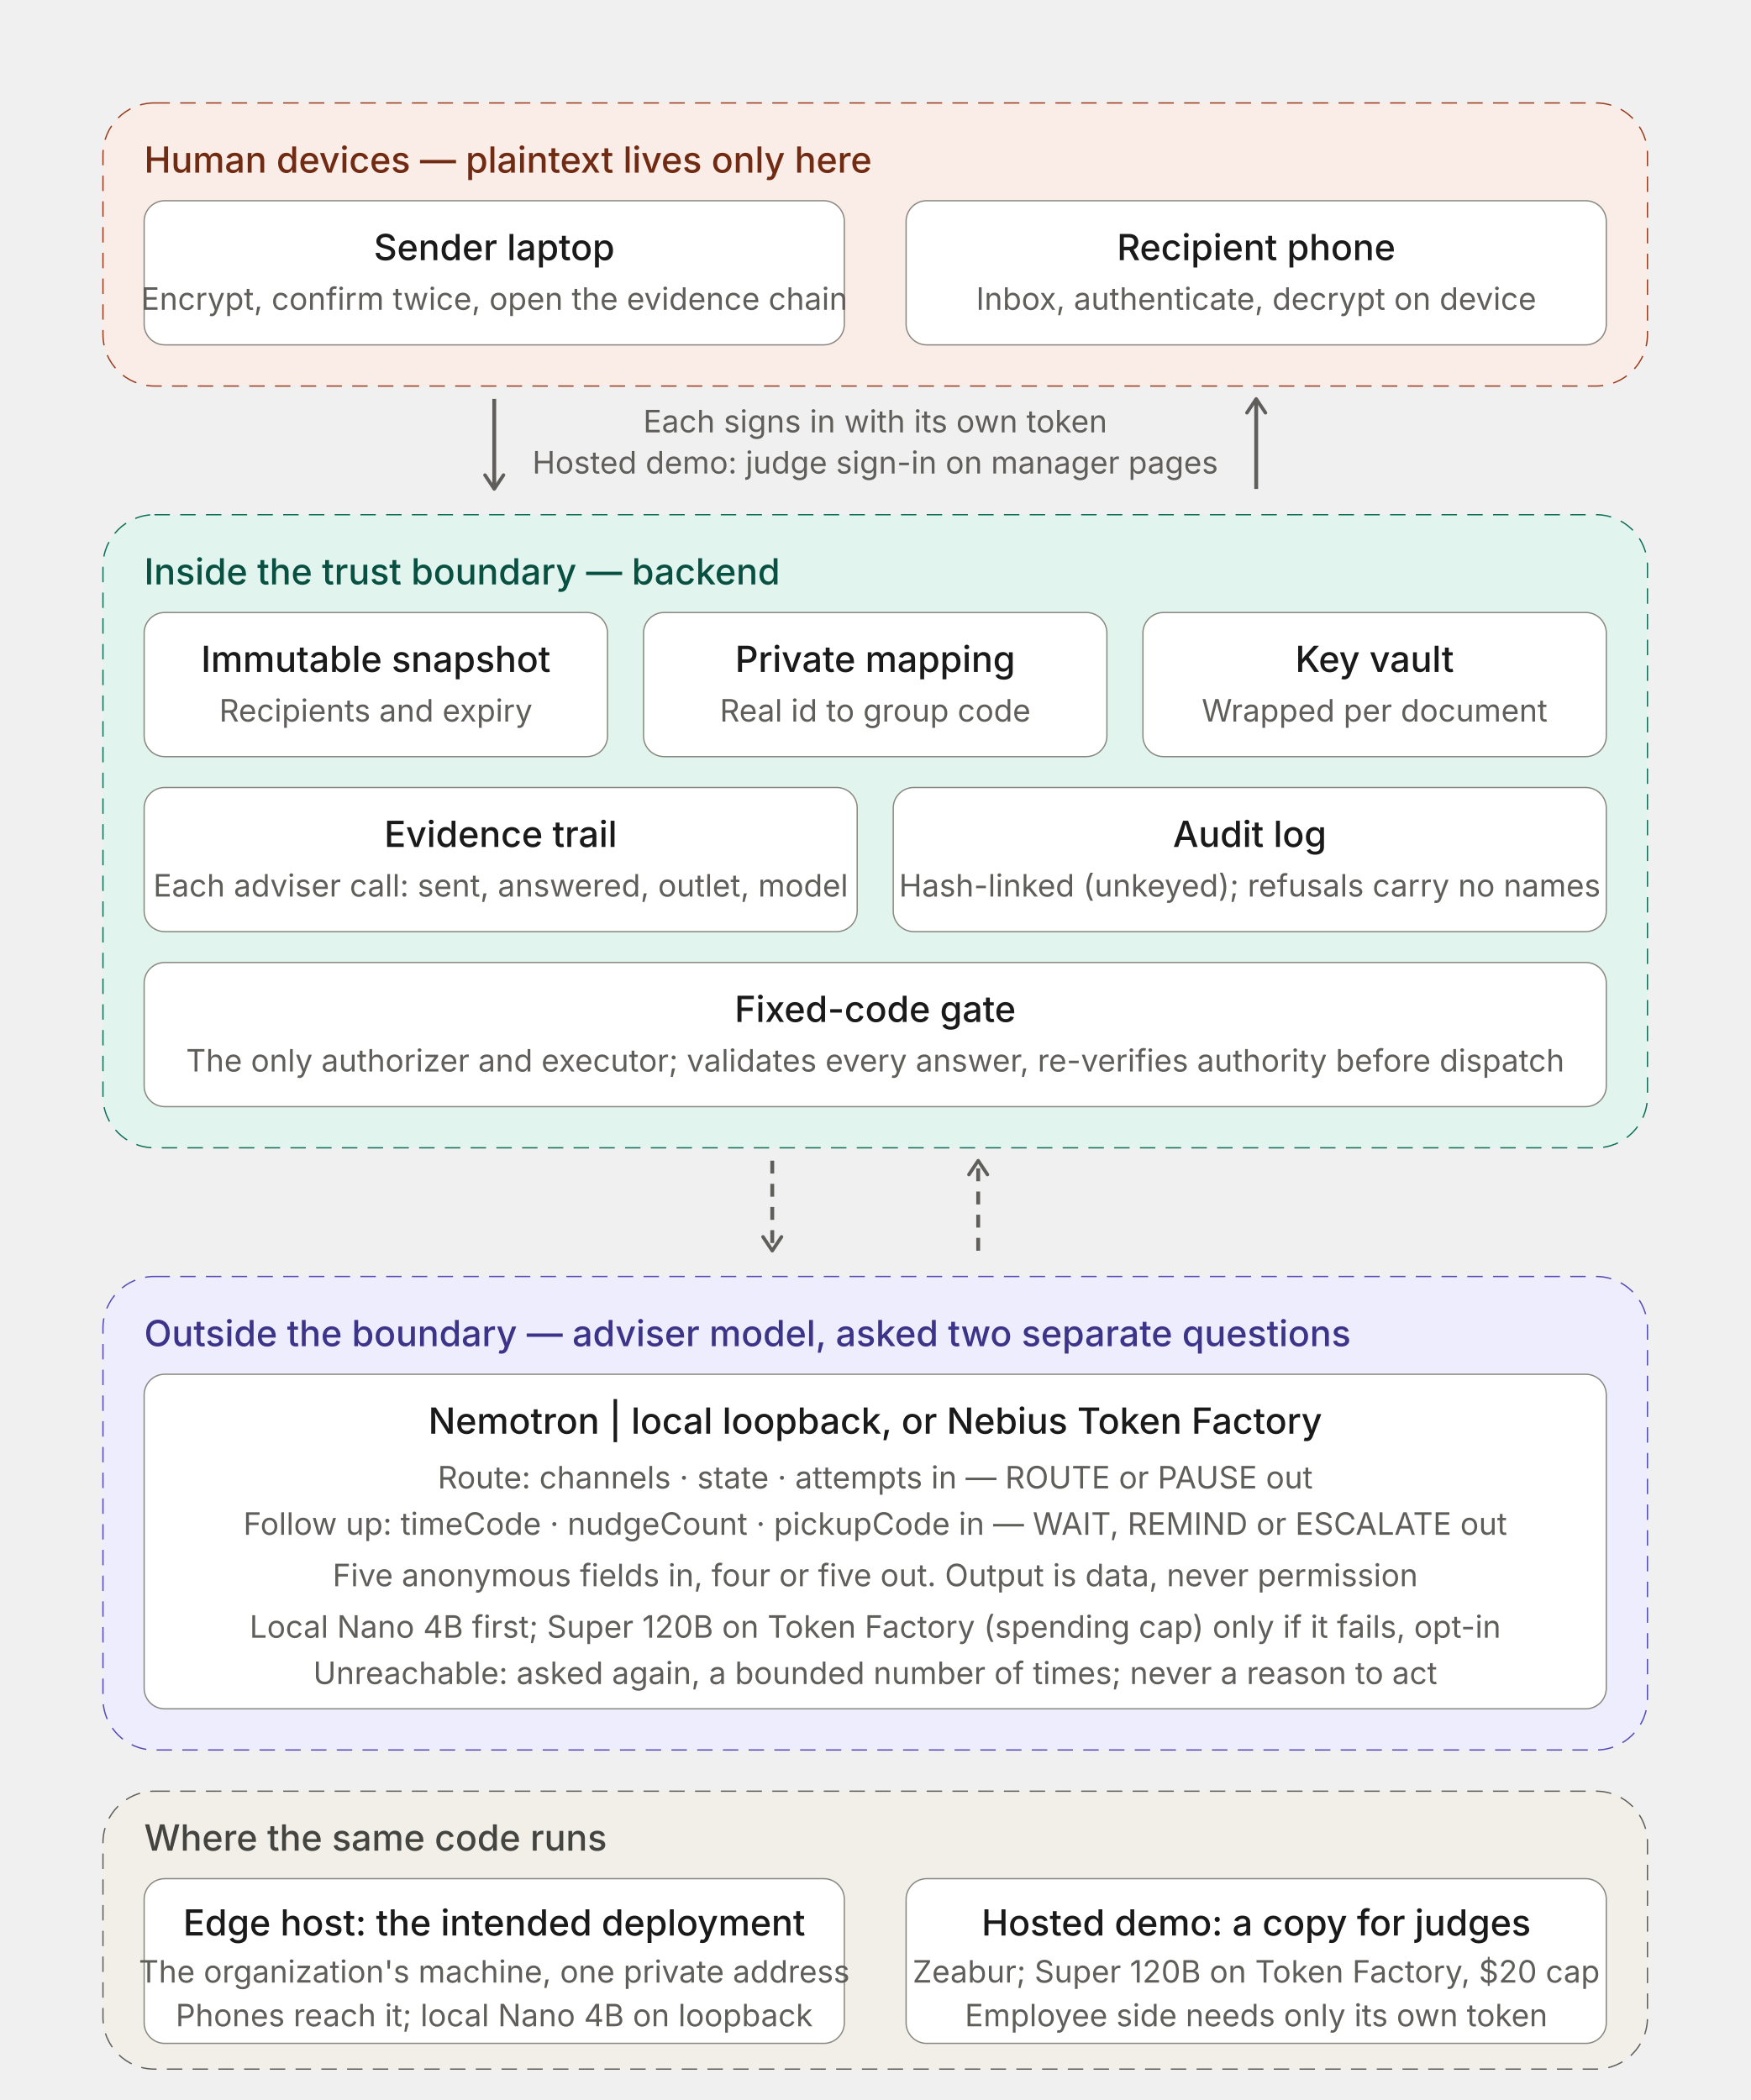
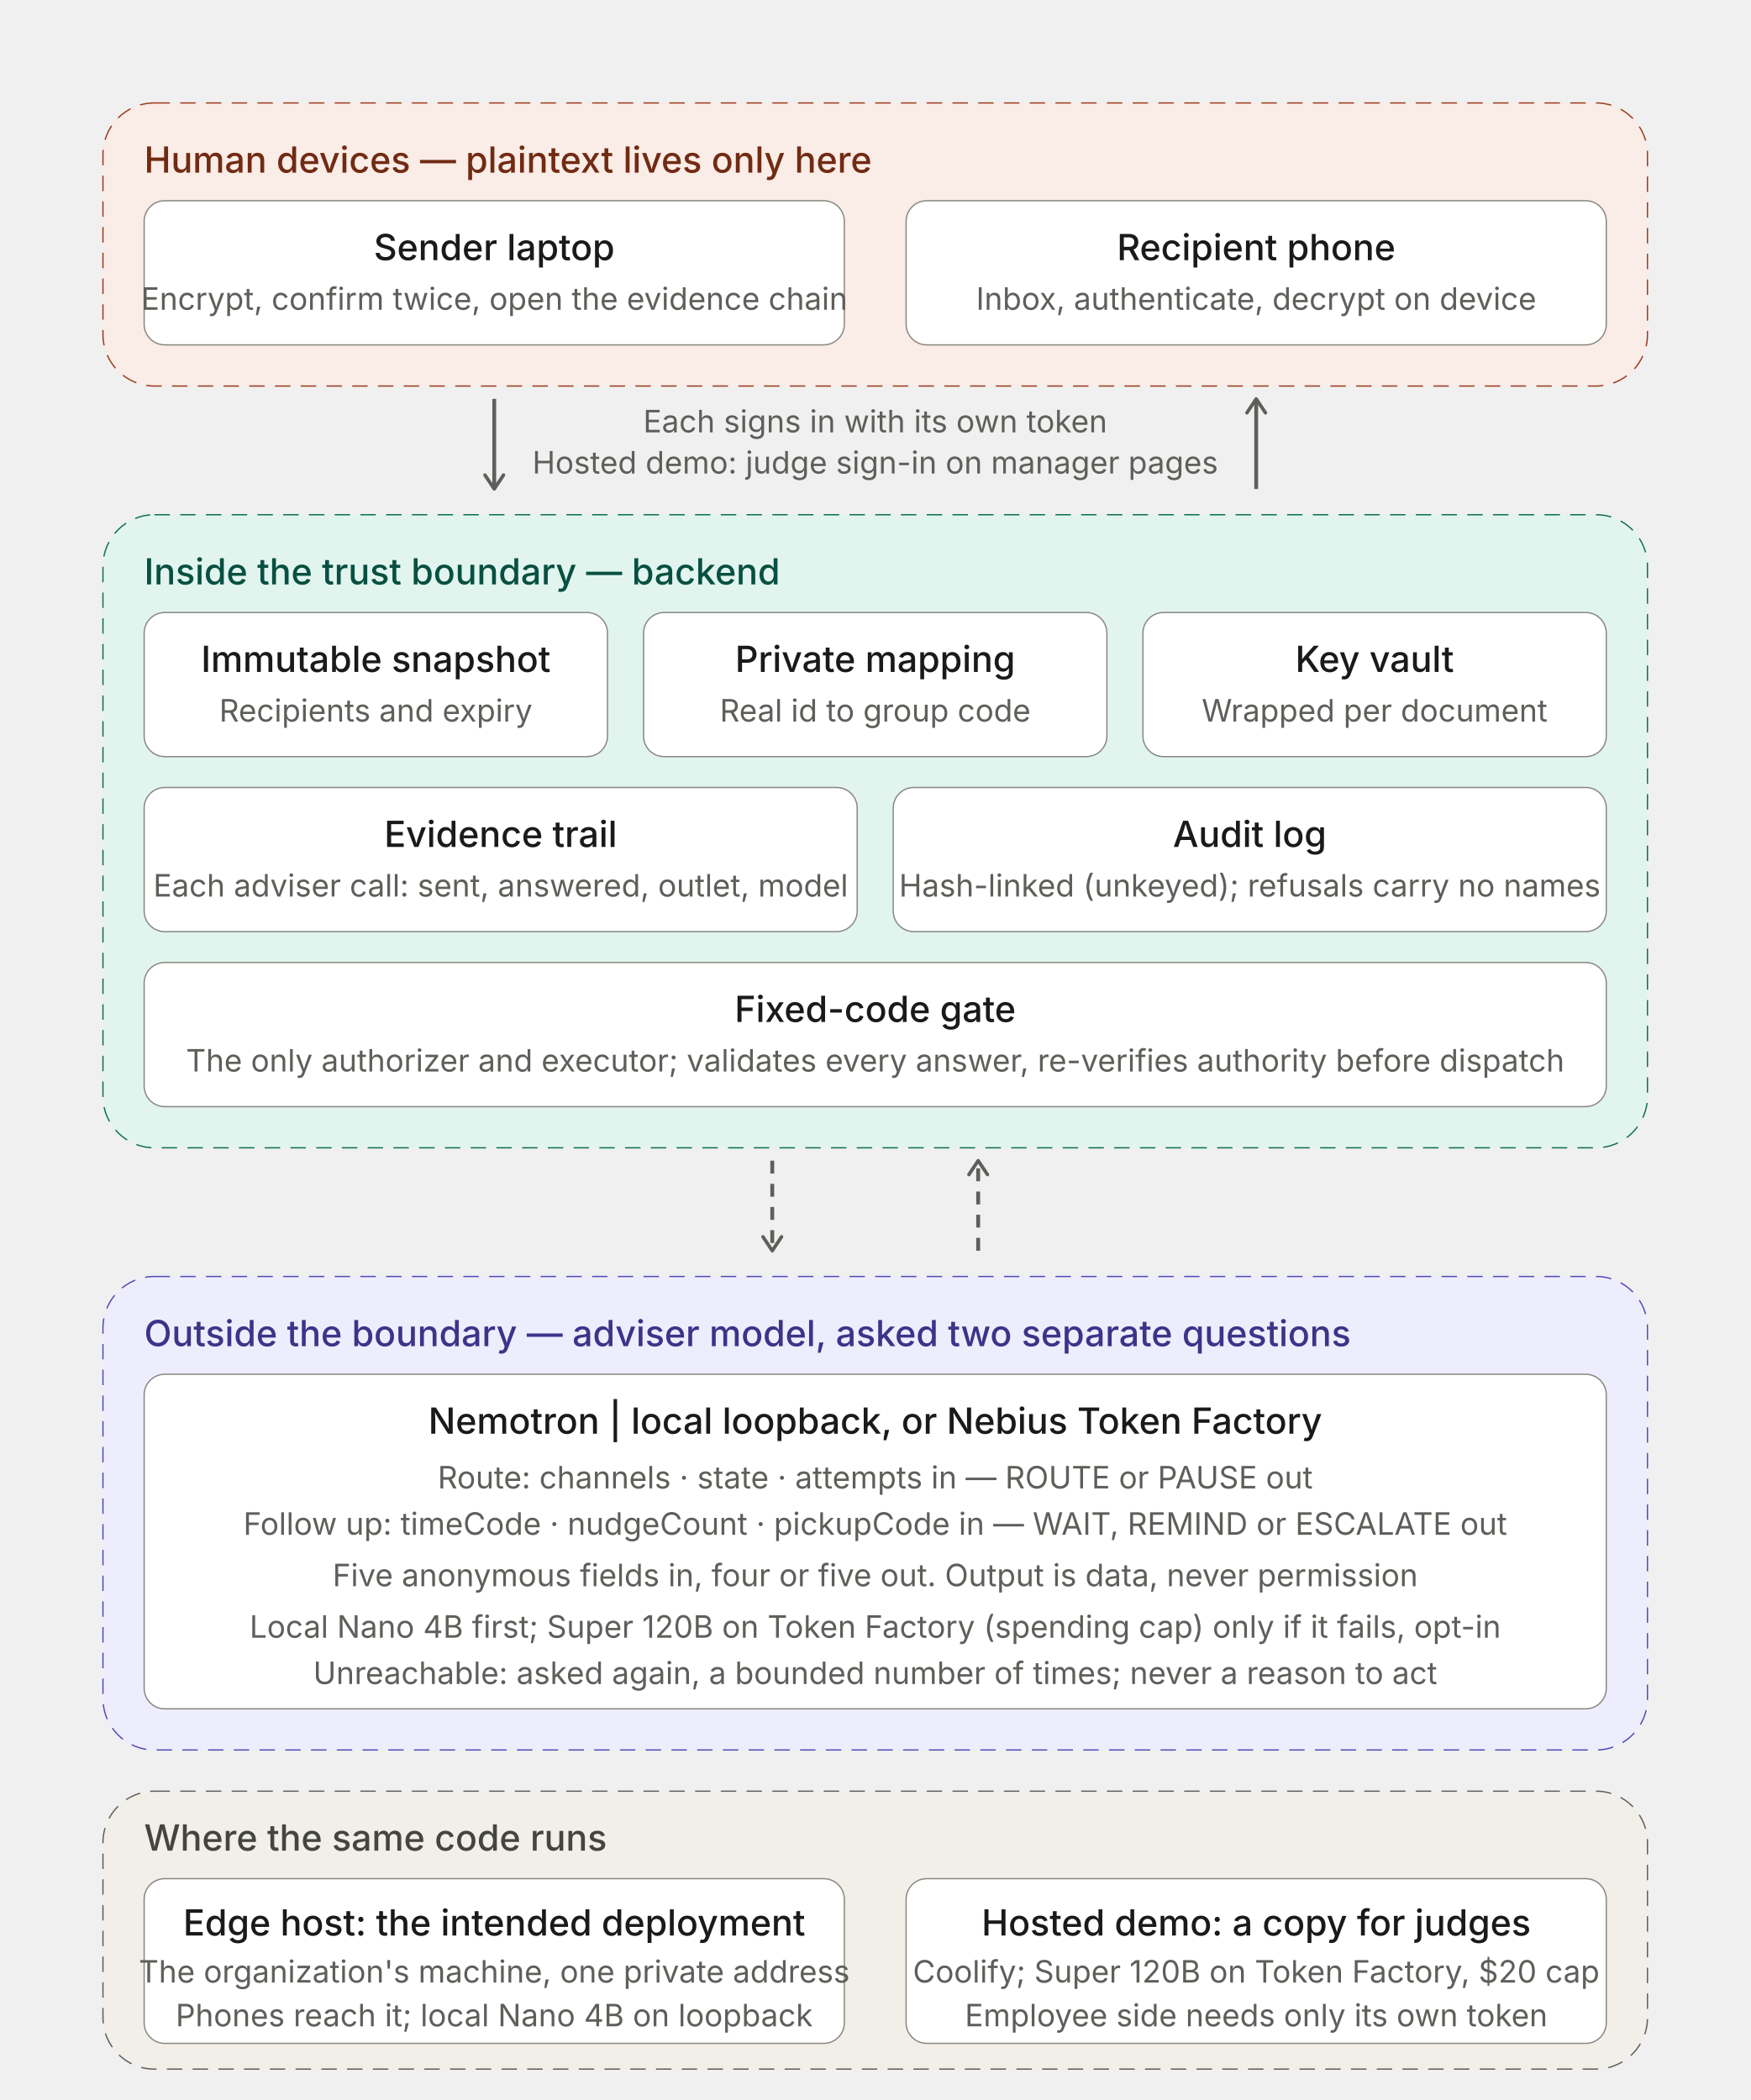
<svg xmlns="http://www.w3.org/2000/svg" width="100%" viewBox="0 0 680 816" role="img">
  <style>
    text { font-family: -apple-system, "Helvetica Neue", Inter, system-ui, sans-serif; }
    .ts { font-size: 12px; fill: #5f5e5a; }
    .th { font-size: 14px; font-weight: 500; fill: #1a1a1a; }
    .box { fill: #ffffff; stroke: #888880; stroke-width: 0.5; }
    .arr { stroke: #5f5e5a; stroke-width: 1.5; fill: none; }
    .leader { stroke: #b4b2a9; stroke-width: 0.5; stroke-dasharray: 4 3; fill: none; }
    .c-teal   &gt; rect { fill: #E1F5EE; stroke: #0F6E56; } .c-teal   &gt; text { fill: #085041; }
    .c-coral  &gt; rect { fill: #FAECE7; stroke: #993C1D; } .c-coral  &gt; text { fill: #712B13; }
    .c-purple &gt; rect { fill: #EEEDFE; stroke: #534AB7; } .c-purple &gt; text { fill: #3C3489; }
    .c-gray   &gt; rect { fill: #F1EFE8; stroke: #5F5E5A; } .c-gray   &gt; text { fill: #444441; }
    .c-amber  &gt; rect { fill: #FAEEDA; stroke: #854F0B; } .c-amber  &gt; text { fill: #633806; }
    .c-red    &gt; rect { fill: #FCEBEB; stroke: #A32D2D; } .c-red    &gt; text { fill: #791F1F; }
  </style>
  <defs>
    <marker id="a" viewBox="0 0 10 10" refX="8" refY="5" markerWidth="6" markerHeight="6" orient="auto-start-reverse">
      <path d="M2 1L8 5L2 9" fill="none" stroke="context-stroke" stroke-width="1.5" stroke-linecap="round" stroke-linejoin="round" />
    </marker>
  </defs>
  <g class="c-coral">
    <rect x="40" y="40" width="600" height="110" rx="20" stroke-width="0.5" stroke-dasharray="6 4" />
    <text class="th" x="56" y="62" dominant-baseline="central">Human devices — plaintext lives only here</text>
  </g>
  <g>
    <rect class="box" x="56" y="78" width="272" height="56" rx="8" />
    <text class="th" x="192" y="96" text-anchor="middle" dominant-baseline="central">Sender laptop</text>
    <text class="ts" x="192" y="116" text-anchor="middle" dominant-baseline="central">Encrypt, confirm twice, open the evidence chain</text>
  </g>
  <g>
    <rect class="box" x="352" y="78" width="272" height="56" rx="8" />
    <text class="th" x="488" y="96" text-anchor="middle" dominant-baseline="central">Recipient phone</text>
    <text class="ts" x="488" y="116" text-anchor="middle" dominant-baseline="central">Inbox, authenticate, decrypt on device</text>
  </g>
  <line x1="192" y1="155" x2="192" y2="190" class="arr" marker-end="url(#a)" />
  <line x1="488" y1="190" x2="488" y2="155" class="arr" marker-end="url(#a)" />
  <text class="ts" x="340" y="168" text-anchor="middle">Each signs in with its own token</text>
  <text class="ts" x="340" y="184" text-anchor="middle">Hosted demo: judge sign-in on manager pages</text>
  <g class="c-teal">
    <rect x="40" y="200" width="600" height="246" rx="20" stroke-width="0.5" stroke-dasharray="6 4" />
    <text class="th" x="56" y="222" dominant-baseline="central">Inside the trust boundary — backend</text>
  </g>
  <g>
    <rect class="box" x="56" y="238" width="180" height="56" rx="8" />
    <text class="th" x="146" y="256" text-anchor="middle" dominant-baseline="central">Immutable snapshot</text>
    <text class="ts" x="146" y="276" text-anchor="middle" dominant-baseline="central">Recipients and expiry</text>
  </g>
  <g>
    <rect class="box" x="250" y="238" width="180" height="56" rx="8" />
    <text class="th" x="340" y="256" text-anchor="middle" dominant-baseline="central">Private mapping</text>
    <text class="ts" x="340" y="276" text-anchor="middle" dominant-baseline="central">Real id to group code</text>
  </g>
  <g>
    <rect class="box" x="444" y="238" width="180" height="56" rx="8" />
    <text class="th" x="534" y="256" text-anchor="middle" dominant-baseline="central">Key vault</text>
    <text class="ts" x="534" y="276" text-anchor="middle" dominant-baseline="central">Wrapped per document</text>
  </g>
  <g>
    <rect class="box" x="56" y="306" width="277" height="56" rx="8" />
    <text class="th" x="194.5" y="324" text-anchor="middle" dominant-baseline="central">Evidence trail</text>
    <text class="ts" x="194.5" y="344" text-anchor="middle" dominant-baseline="central">Each adviser call: sent, answered, outlet, model</text>
  </g>
  <g>
    <rect class="box" x="347" y="306" width="277" height="56" rx="8" />
    <text class="th" x="485.5" y="324" text-anchor="middle" dominant-baseline="central">Audit log</text>
    <text class="ts" x="485.5" y="344" text-anchor="middle" dominant-baseline="central">Hash-linked (unkeyed); refusals carry no names</text>
  </g>
  <g>
    <rect class="box" x="56" y="374" width="568" height="56" rx="8" />
    <text class="th" x="340" y="392" text-anchor="middle" dominant-baseline="central">Fixed-code gate</text>
    <text class="ts" x="340" y="412" text-anchor="middle" dominant-baseline="central">The only authorizer and executor; validates every answer, re-verifies authority before dispatch</text>
  </g>
  <path d="M300 451 L300 486" class="arr" stroke-dasharray="5 4" marker-end="url(#a)" />
  <path d="M380 486 L380 451" class="arr" stroke-dasharray="5 4" marker-end="url(#a)" />
  <g class="c-purple">
    <rect x="40" y="496" width="600" height="184" rx="20" stroke-width="0.5" stroke-dasharray="6 4" />
    <text class="th" x="56" y="518" dominant-baseline="central">Outside the boundary — adviser model, asked two separate questions</text>
  </g>
  <g>
    <rect class="box" x="56" y="534" width="568" height="130" rx="8" />
    <text class="th" x="340" y="552" text-anchor="middle" dominant-baseline="central">Nemotron | local loopback, or Nebius Token Factory</text>
    <text class="ts" x="340" y="574" text-anchor="middle" dominant-baseline="central">Route: channels · state · attempts in — ROUTE or PAUSE out</text>
    <text class="ts" x="340" y="592" text-anchor="middle" dominant-baseline="central">Follow up: timeCode · nudgeCount · pickupCode in — WAIT, REMIND or ESCALATE out</text>
    <text class="ts" x="340" y="612" text-anchor="middle" dominant-baseline="central">Five anonymous fields in, four or five out. Output is data, never permission</text>
    <text class="ts" x="340" y="632" text-anchor="middle" dominant-baseline="central">Local Nano 4B first; Super 120B on Token Factory (spending cap) only if it fails, opt-in</text>
    <text class="ts" x="340" y="650" text-anchor="middle" dominant-baseline="central">Unreachable: asked again, a bounded number of times; never a reason to act</text>
  </g>
  <g class="c-gray">
    <rect x="40" y="696" width="600" height="108" rx="20" stroke-width="0.5" stroke-dasharray="6 4" />
    <text class="th" x="56" y="714" dominant-baseline="central">Where the same code runs</text>
  </g>
  <g>
    <rect class="box" x="56" y="730" width="272" height="64" rx="8" />
    <text class="th" x="192" y="747" text-anchor="middle" dominant-baseline="central">Edge host: the intended deployment</text>
    <text class="ts" x="192" y="766" text-anchor="middle" dominant-baseline="central">The organization's machine, one private address</text>
    <text class="ts" x="192" y="783" text-anchor="middle" dominant-baseline="central">Phones reach it; local Nano 4B on loopback</text>
  </g>
  <g>
    <rect class="box" x="352" y="730" width="272" height="64" rx="8" />
    <text class="th" x="488" y="747" text-anchor="middle" dominant-baseline="central">Hosted demo: a copy for judges</text>
-     <text class="ts" x="488" y="766" text-anchor="middle" dominant-baseline="central">Zeabur; Super 120B on Token Factory, $20 cap</text>
+     <text class="ts" x="488" y="766" text-anchor="middle" dominant-baseline="central">Coolify; Super 120B on Token Factory, $20 cap</text>
    <text class="ts" x="488" y="783" text-anchor="middle" dominant-baseline="central">Employee side needs only its own token</text>
  </g>
</svg>
